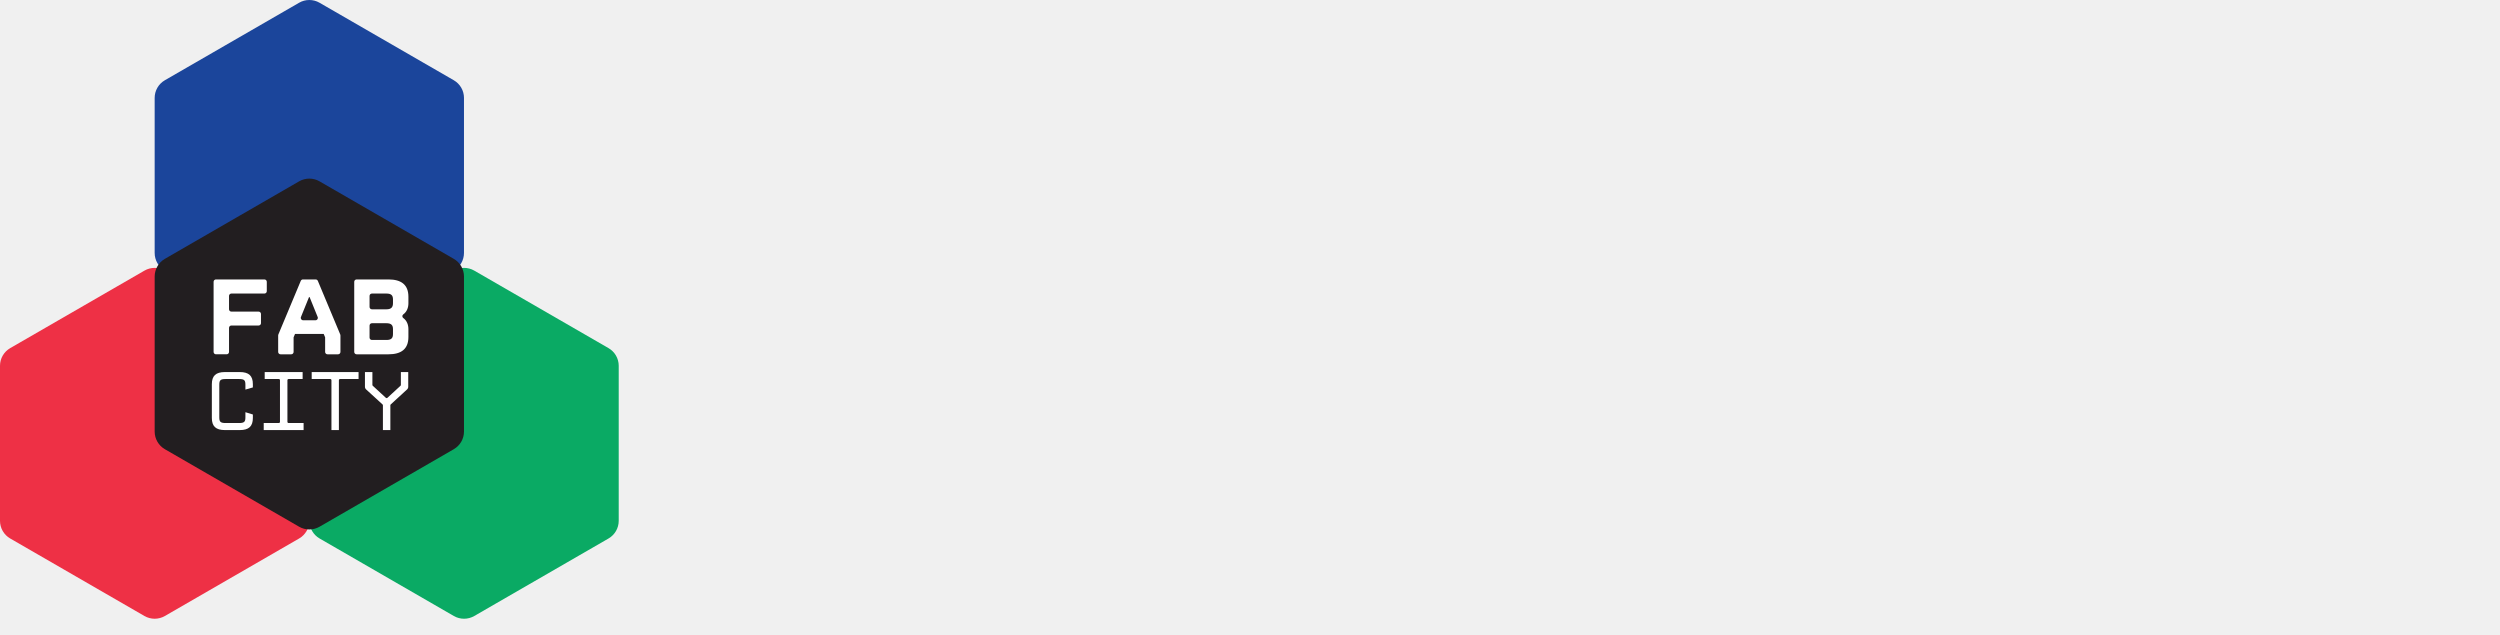
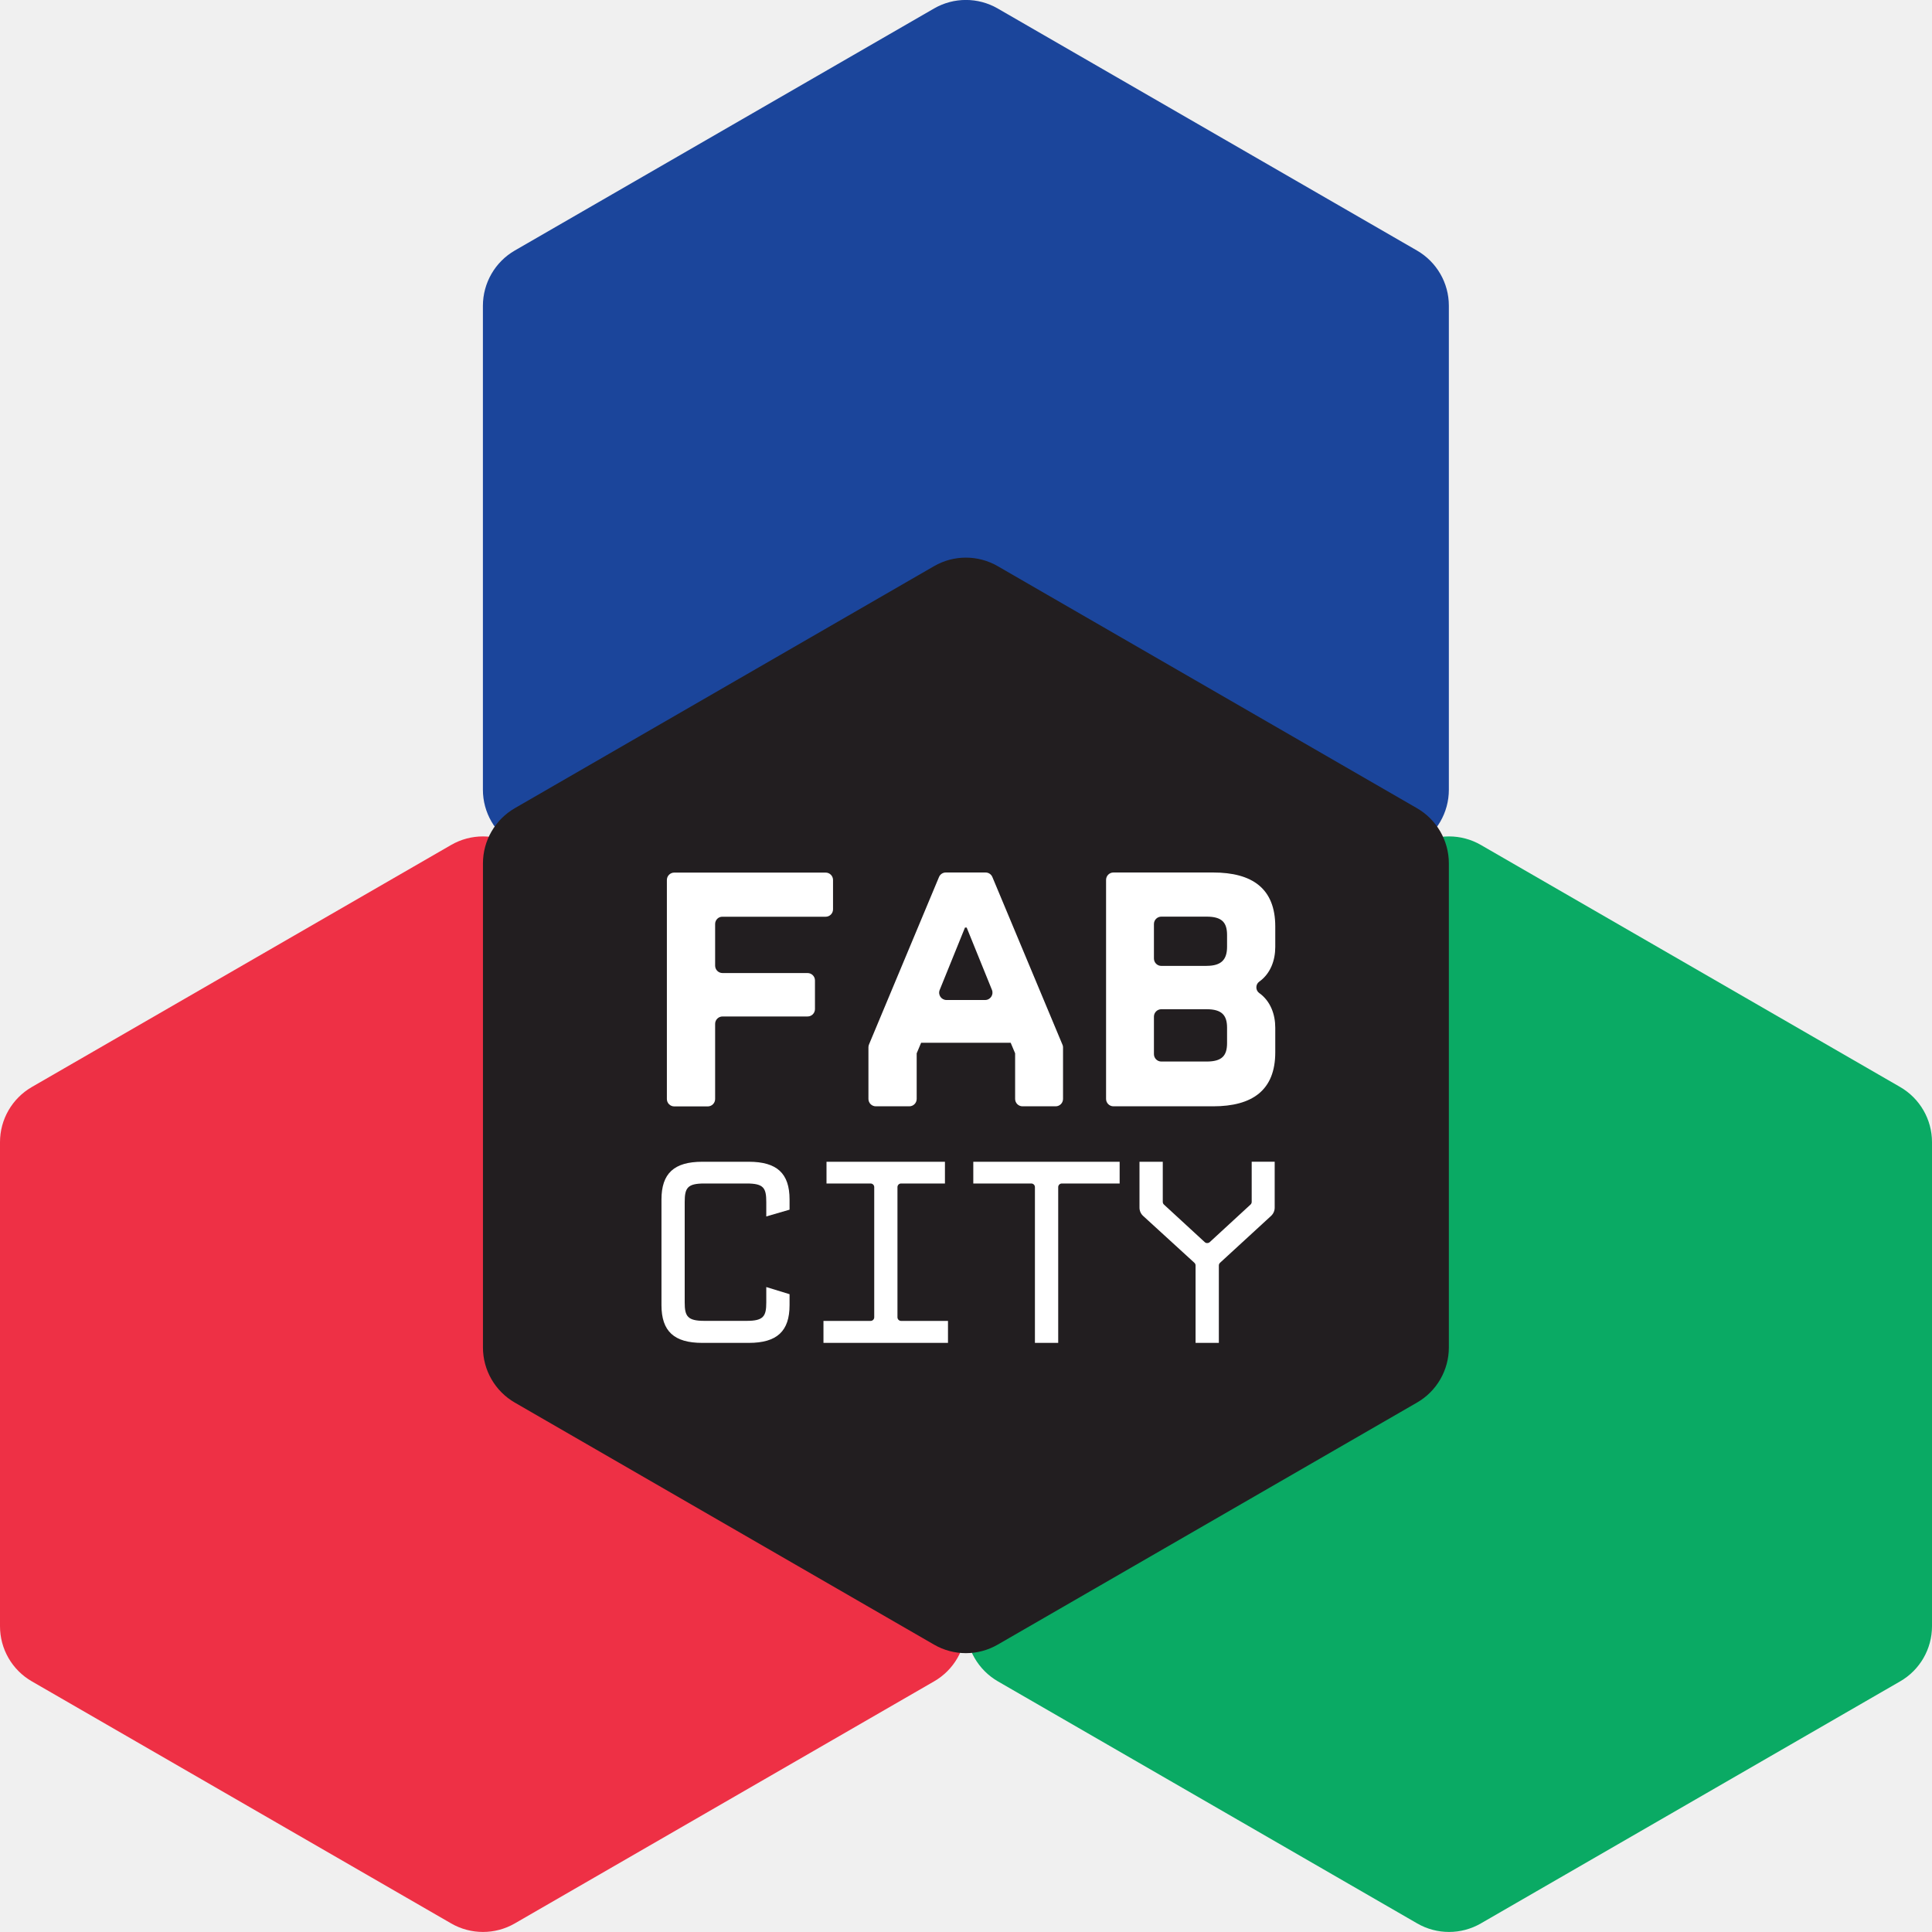
- <svg xmlns="http://www.w3.org/2000/svg" version="1.1" id="Layer_3" x="0px" y="0px" width="529.969px" height="134.481px" viewBox="0 0 529.969 134.481" enable-background="new 0 0 529.969 134.481" xml:space="preserve">
+ <svg xmlns="http://www.w3.org/2000/svg" version="1.1" id="fabcity" x="0px" y="0px" width="39.999px" height="40px" viewBox="0 0 39.999 40" enable-background="new 0 0 39.999 40" xml:space="preserve">
  <g>
    <g>
-       <path fill="#0AAA64" d="M67.751,73.797l28.461-16.43c1.338-0.773,2.987-0.773,4.325,0l28.461,16.43    c1.338,0.773,2.163,2.201,2.163,3.746v32.864c0,1.545-0.824,2.973-2.163,3.746l-28.461,16.433c-1.338,0.773-2.987,0.773-4.326,0    L67.75,114.152c-1.338-0.773-2.163-2.201-2.163-3.746V77.543C65.588,75.997,66.412,74.569,67.751,73.797z" />
-       <path fill="#EE3045" d="M2.163,73.797l28.461-16.43c1.338-0.773,2.987-0.773,4.325,0l28.461,16.43    c1.338,0.773,2.163,2.201,2.163,3.746v32.864c0,1.545-0.824,2.973-2.163,3.746l-28.461,16.433c-1.338,0.773-2.987,0.773-4.326,0    L2.163,114.152C0.824,113.379,0,111.951,0,110.406V77.543C0,75.997,0.824,74.569,2.163,73.797z" />
-       <path fill="#1B459B" d="M34.949,17.01l28.461-16.43c1.338-0.773,2.987-0.773,4.325,0l28.461,16.43    c1.338,0.773,2.163,2.201,2.163,3.746v32.864c0,1.545-0.824,2.973-2.163,3.746L67.736,73.798c-1.338,0.773-2.987,0.773-4.326,0    L34.949,57.365c-1.338-0.773-2.163-2.201-2.163-3.746V20.756C32.787,19.21,33.611,17.782,34.949,17.01z" />
-       <path fill="#221E20" d="M34.95,54.871l28.461-16.43c1.338-0.773,2.987-0.773,4.325,0l28.461,16.43    c1.338,0.773,2.163,2.201,2.163,3.746V91.48c0,1.545-0.824,2.973-2.163,3.746L67.737,111.66c-1.338,0.773-2.987,0.773-4.326,0    L34.95,95.226c-1.338-0.773-2.163-2.201-2.163-3.746V58.617C32.787,57.072,33.612,55.644,34.95,54.871z" />
+       <path fill="#0AAA64" d="M20.661,22.505l8.68-5.011c0.408-0.236,0.911-0.236,1.319,0l8.68,5.011c0.408,0.236,0.66,0.671,0.66,1.142    v10.022c0,0.471-0.251,0.907-0.66,1.142l-8.68,5.011c-0.408,0.236-0.911,0.236-1.319,0l-8.68-5.011    c-0.408-0.236-0.66-0.671-0.66-1.142V23.647C20.002,23.176,20.253,22.741,20.661,22.505z" />
+       <path fill="#EE3045" d="M0.66,22.505l8.68-5.011c0.408-0.236,0.911-0.236,1.319,0l8.68,5.011c0.408,0.236,0.66,0.671,0.66,1.142    v10.022c0,0.471-0.251,0.907-0.66,1.142l-8.68,5.011c-0.408,0.236-0.911,0.236-1.319,0l-8.68-5.011    C0.251,34.576,0,34.141,0,33.669V23.647C0,23.176,0.251,22.741,0.66,22.505z" />
+       <path fill="#1B459B" d="M10.658,5.187l8.68-5.011c0.408-0.236,0.911-0.236,1.319,0l8.68,5.011c0.408,0.236,0.66,0.671,0.66,1.142    v10.022c0,0.471-0.251,0.907-0.66,1.142l-8.68,5.011c-0.408,0.236-0.911,0.236-1.319,0l-8.68-5.011    c-0.408-0.236-0.66-0.671-0.66-1.142V6.33C9.999,5.858,10.25,5.423,10.658,5.187z" />
+       <path fill="#221E20" d="M10.658,16.733l8.68-5.011c0.408-0.236,0.911-0.236,1.319,0l8.68,5.011c0.408,0.236,0.66,0.671,0.66,1.142    v10.022c0,0.471-0.251,0.907-0.66,1.142l-8.68,5.011c-0.408,0.236-0.911,0.236-1.319,0l-8.68-5.011    c-0.408-0.236-0.659-0.671-0.659-1.142V17.876C9.999,17.405,10.25,16.969,10.658,16.733z" />
    </g>
    <g>
      <g>
-         <path fill="#FFFFFF" d="M48.551,62.729v2.829c0,0.276,0.224,0.5,0.5,0.5h5.775c0.276,0,0.5,0.224,0.5,0.5v1.946     c0,0.276-0.224,0.5-0.5,0.5h-5.775c-0.276,0-0.5,0.224-0.5,0.5v5.102c0,0.276-0.224,0.5-0.5,0.5h-2.272     c-0.276,0-0.5-0.224-0.5-0.5V59.737c0-0.276,0.224-0.5,0.5-0.5h10.277c0.276,0,0.5,0.224,0.5,0.5v1.992     c0,0.276-0.224,0.5-0.5,0.5h-7.005C48.775,62.229,48.551,62.453,48.551,62.729z" />
-         <path fill="#FFFFFF" d="M72.171,71.101v3.507c0,0.276-0.224,0.5-0.5,0.5h-2.248c-0.276,0-0.5-0.224-0.5-0.5v-3.097l-0.302-0.719     h-6.08l-0.302,0.719v3.097c0,0.276-0.224,0.5-0.5,0.5h-2.271c-0.276,0-0.5-0.224-0.5-0.5v-3.507c0-0.066,0.013-0.132,0.039-0.193     l4.752-11.364c0.078-0.186,0.26-0.307,0.461-0.307h2.698c0.202,0,0.384,0.121,0.461,0.307l4.752,11.364     C72.158,70.969,72.171,71.035,72.171,71.101z M64.259,67.892h2.622c0.355,0,0.597-0.359,0.463-0.688l-1.716-4.231h-0.116     l-1.716,4.231C63.662,67.532,63.904,67.892,64.259,67.892z" />
-         <path fill="#FFFFFF" d="M75.093,59.737c0-0.276,0.224-0.5,0.5-0.5h6.762c2.669,0,4.223,1.091,4.223,3.666v1.392     c0,0.895-0.318,1.804-1.092,2.354c-0.256,0.182-0.255,0.587,0,0.768c0.774,0.55,1.092,1.459,1.092,2.354v1.671     c0,2.575-1.554,3.666-4.223,3.666h-6.762c-0.276,0-0.5-0.224-0.5-0.5V59.737z M81.915,65.571c1.021,0,1.392-0.44,1.392-1.299     v-0.789c0-0.858-0.348-1.254-1.392-1.254h-3.074c-0.276,0-0.5,0.224-0.5,0.5v2.341c0,0.276,0.224,0.5,0.5,0.5H81.915z      M81.915,72.068c1.044,0,1.392-0.394,1.392-1.252v-1.045c0-0.858-0.371-1.252-1.392-1.252h-3.074c-0.276,0-0.5,0.224-0.5,0.5     v2.549c0,0.276,0.224,0.5,0.5,0.5H81.915z" />
+         <path fill="#FFFFFF" d="M14.806,19.13v0.863c0,0.084,0.068,0.153,0.153,0.153h1.761c0.084,0,0.153,0.068,0.153,0.153v0.593     c0,0.084-0.068,0.153-0.153,0.153h-1.761c-0.084,0-0.153,0.068-0.153,0.153v1.556c0,0.084-0.068,0.153-0.153,0.153h-0.693     c-0.084,0-0.153-0.068-0.153-0.153v-4.535c0-0.084,0.068-0.153,0.153-0.153h3.134c0.084,0,0.153,0.068,0.153,0.153v0.608     c0,0.084-0.068,0.153-0.153,0.153h-2.136C14.875,18.977,14.806,19.046,14.806,19.13z" />
+         <path fill="#FFFFFF" d="M22.009,21.683v1.069c0,0.084-0.068,0.153-0.153,0.153h-0.686c-0.084,0-0.153-0.068-0.153-0.153v-0.944     l-0.092-0.219h-1.854l-0.092,0.219v0.944c0,0.084-0.068,0.153-0.153,0.153h-0.693c-0.084,0-0.153-0.068-0.153-0.153v-1.069     c0-0.02,0.004-0.04,0.012-0.059l1.449-3.466c0.024-0.057,0.079-0.094,0.141-0.094h0.823c0.062,0,0.117,0.037,0.141,0.094     l1.449,3.466C22.005,21.643,22.009,21.663,22.009,21.683z M19.596,20.704h0.8c0.108,0,0.182-0.11,0.141-0.21l-0.523-1.29h-0.035     l-0.523,1.29C19.414,20.595,19.488,20.704,19.596,20.704z" />
+         <path fill="#FFFFFF" d="M22.9,18.217c0-0.084,0.068-0.153,0.153-0.153h2.062c0.814,0,1.288,0.333,1.288,1.118v0.425     c0,0.273-0.097,0.55-0.333,0.718c-0.078,0.055-0.078,0.179,0,0.234c0.236,0.168,0.333,0.445,0.333,0.718v0.51     c0,0.785-0.474,1.118-1.288,1.118h-2.062c-0.084,0-0.153-0.068-0.153-0.153V18.217z M24.981,19.997     c0.311,0,0.424-0.134,0.424-0.396V19.36c0-0.262-0.106-0.382-0.424-0.382h-0.937c-0.084,0-0.153,0.068-0.153,0.153v0.714     c0,0.084,0.068,0.153,0.153,0.153H24.981z M24.981,21.978c0.318,0,0.424-0.12,0.424-0.382v-0.319     c0-0.262-0.113-0.382-0.424-0.382h-0.937c-0.084,0-0.153,0.068-0.153,0.153v0.777c0,0.084,0.068,0.153,0.153,0.153H24.981z" />
      </g>
    </g>
    <g>
-       <path fill="#FFFFFF" d="M50.834,78.873H47.68c-1.916,0-2.771,0.791-2.771,2.565v7.168c0,1.774,0.855,2.564,2.771,2.564h3.153    c1.916,0,2.771-0.791,2.771-2.564v-0.74l-1.58-0.484v1.052c0,0.933-0.192,1.243-1.329,1.243h-2.877c-1.138,0-1.33-0.31-1.33-1.243    V81.61c0-0.961,0.183-1.261,1.33-1.261h2.877c1.146,0,1.329,0.299,1.329,1.261v0.978l1.58-0.459v-0.691    C53.605,79.664,52.75,78.873,50.834,78.873z" />
-       <path fill="#FFFFFF" d="M60.931,89.432v-8.838c0-0.135,0.11-0.244,0.245-0.244h2.977v-1.476h-8.041v1.476h2.995    c0.135,0,0.244,0.11,0.244,0.244v8.838c0,0.135-0.11,0.245-0.244,0.245h-3.202v1.493h8.454v-1.493h-3.184    C61.041,89.677,60.931,89.567,60.931,89.432z" />
-       <path fill="#FFFFFF" d="M66.075,80.35h3.942c0.135,0,0.245,0.11,0.245,0.244V91.17h1.579V80.594c0-0.135,0.11-0.244,0.245-0.244    h3.925v-1.476h-9.936V80.35z" />
-       <path fill="#FFFFFF" d="M84.98,78.873v2.724c0,0.068-0.029,0.134-0.079,0.18l-2.773,2.555c-0.091,0.083-0.241,0.083-0.331,0    l-2.774-2.555c-0.05-0.046-0.079-0.112-0.079-0.18v-2.724h-1.58v3.12c0,0.211,0.09,0.415,0.246,0.558l3.483,3.184    c0.05,0.046,0.079,0.111,0.079,0.18v5.256h1.579v-5.256c0-0.068,0.029-0.134,0.079-0.18l3.467-3.184    c0.155-0.143,0.244-0.346,0.244-0.556v-3.12H84.98z" />
+       <path fill="#FFFFFF" d="M15.502,24.053h-0.962c-0.584,0-0.845,0.241-0.845,0.782v2.186c0,0.541,0.261,0.782,0.845,0.782h0.962    c0.584,0,0.845-0.241,0.845-0.782v-0.226l-0.482-0.148v0.321c0,0.285-0.059,0.379-0.405,0.379h-0.878    c-0.347,0-0.406-0.095-0.406-0.379v-2.081c0-0.293,0.056-0.384,0.406-0.384h0.878c0.35,0,0.405,0.091,0.405,0.384v0.298    l0.482-0.14v-0.211C16.347,24.294,16.087,24.053,15.502,24.053z" />
+       <path fill="#FFFFFF" d="M18.581,27.273v-2.695c0-0.041,0.033-0.075,0.075-0.075h0.908v-0.45h-2.452v0.45h0.913    c0.041,0,0.075,0.033,0.075,0.075v2.695c0,0.041-0.033,0.075-0.075,0.075h-0.976v0.455h2.578v-0.455h-0.971    C18.615,27.348,18.581,27.314,18.581,27.273z" />
+       <path fill="#FFFFFF" d="M20.15,24.503h1.202c0.041,0,0.075,0.033,0.075,0.075v3.225h0.482v-3.225c0-0.041,0.033-0.075,0.075-0.075    h1.197v-0.45h-3.03V24.503z" />
+       <path fill="#FFFFFF" d="M25.915,24.053v0.831c0,0.021-0.009,0.041-0.024,0.055l-0.846,0.779c-0.028,0.025-0.074,0.025-0.101,0    l-0.846-0.779c-0.015-0.014-0.024-0.034-0.024-0.055v-0.831h-0.482v0.951c0,0.064,0.027,0.126,0.075,0.17l1.062,0.971    c0.015,0.014,0.024,0.034,0.024,0.055v1.603h0.482V26.2c0-0.021,0.009-0.041,0.024-0.055l1.057-0.971    c0.047-0.044,0.075-0.105,0.075-0.17v-0.952H25.915z" />
    </g>
  </g>
</svg>
